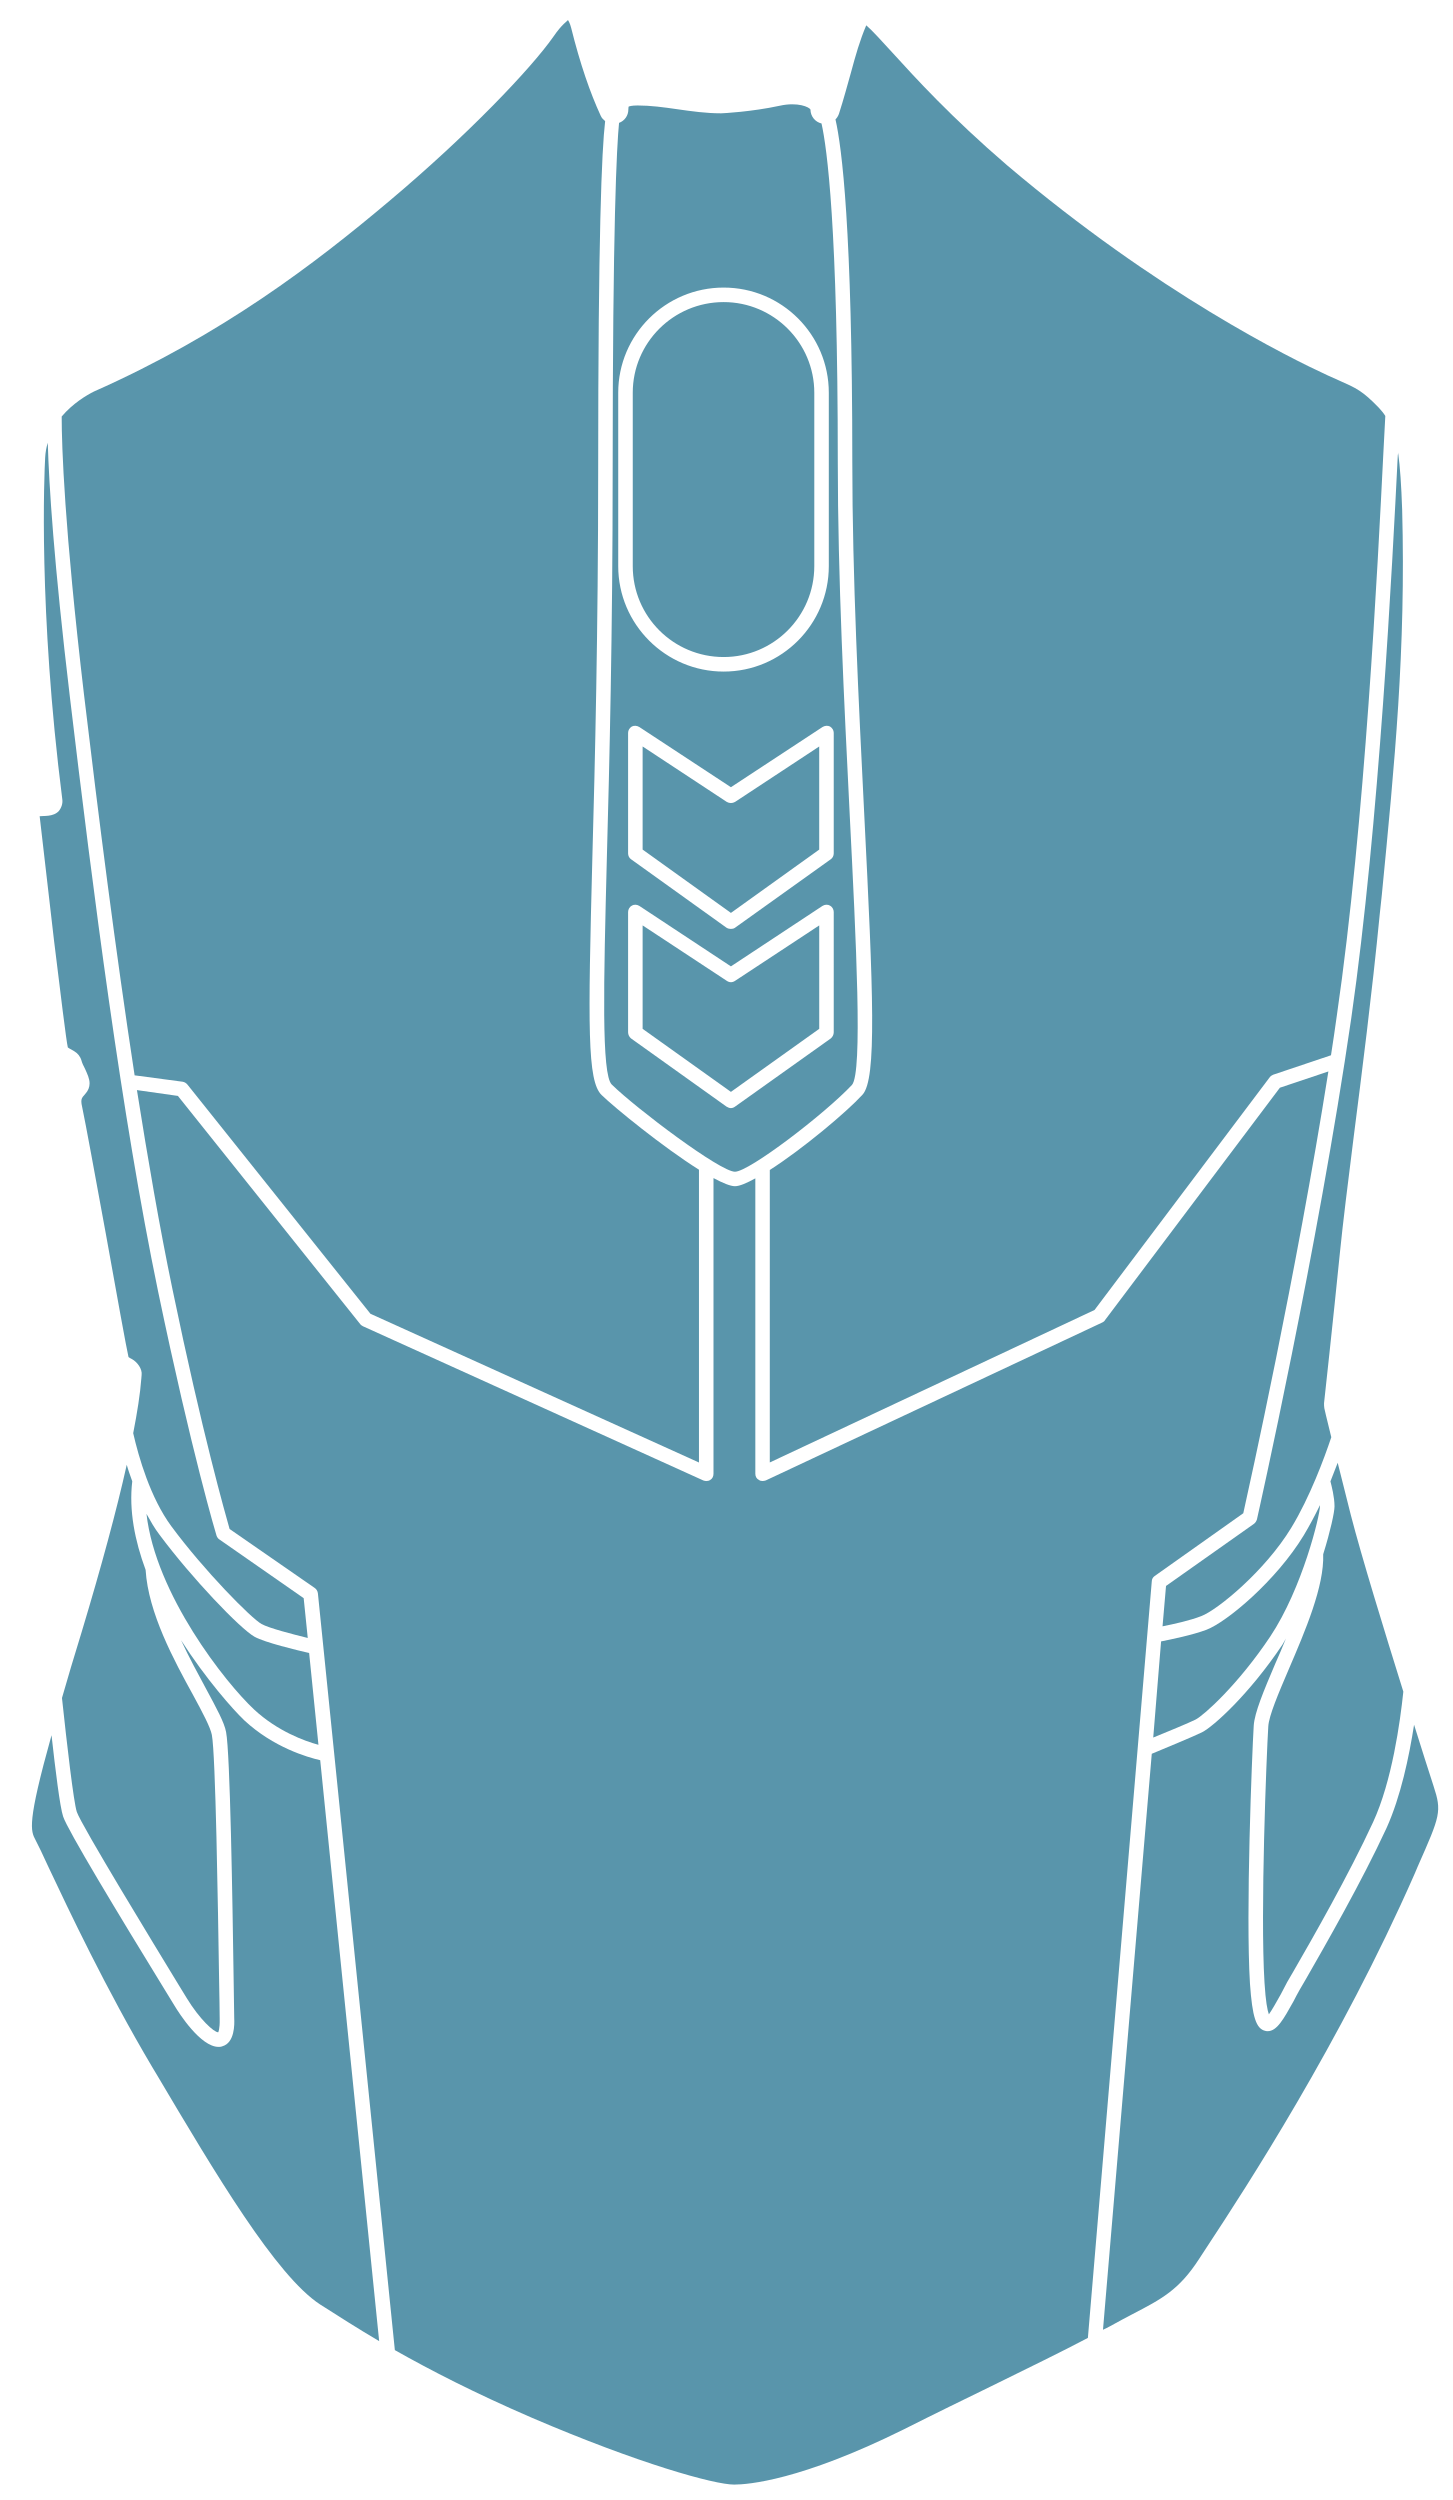
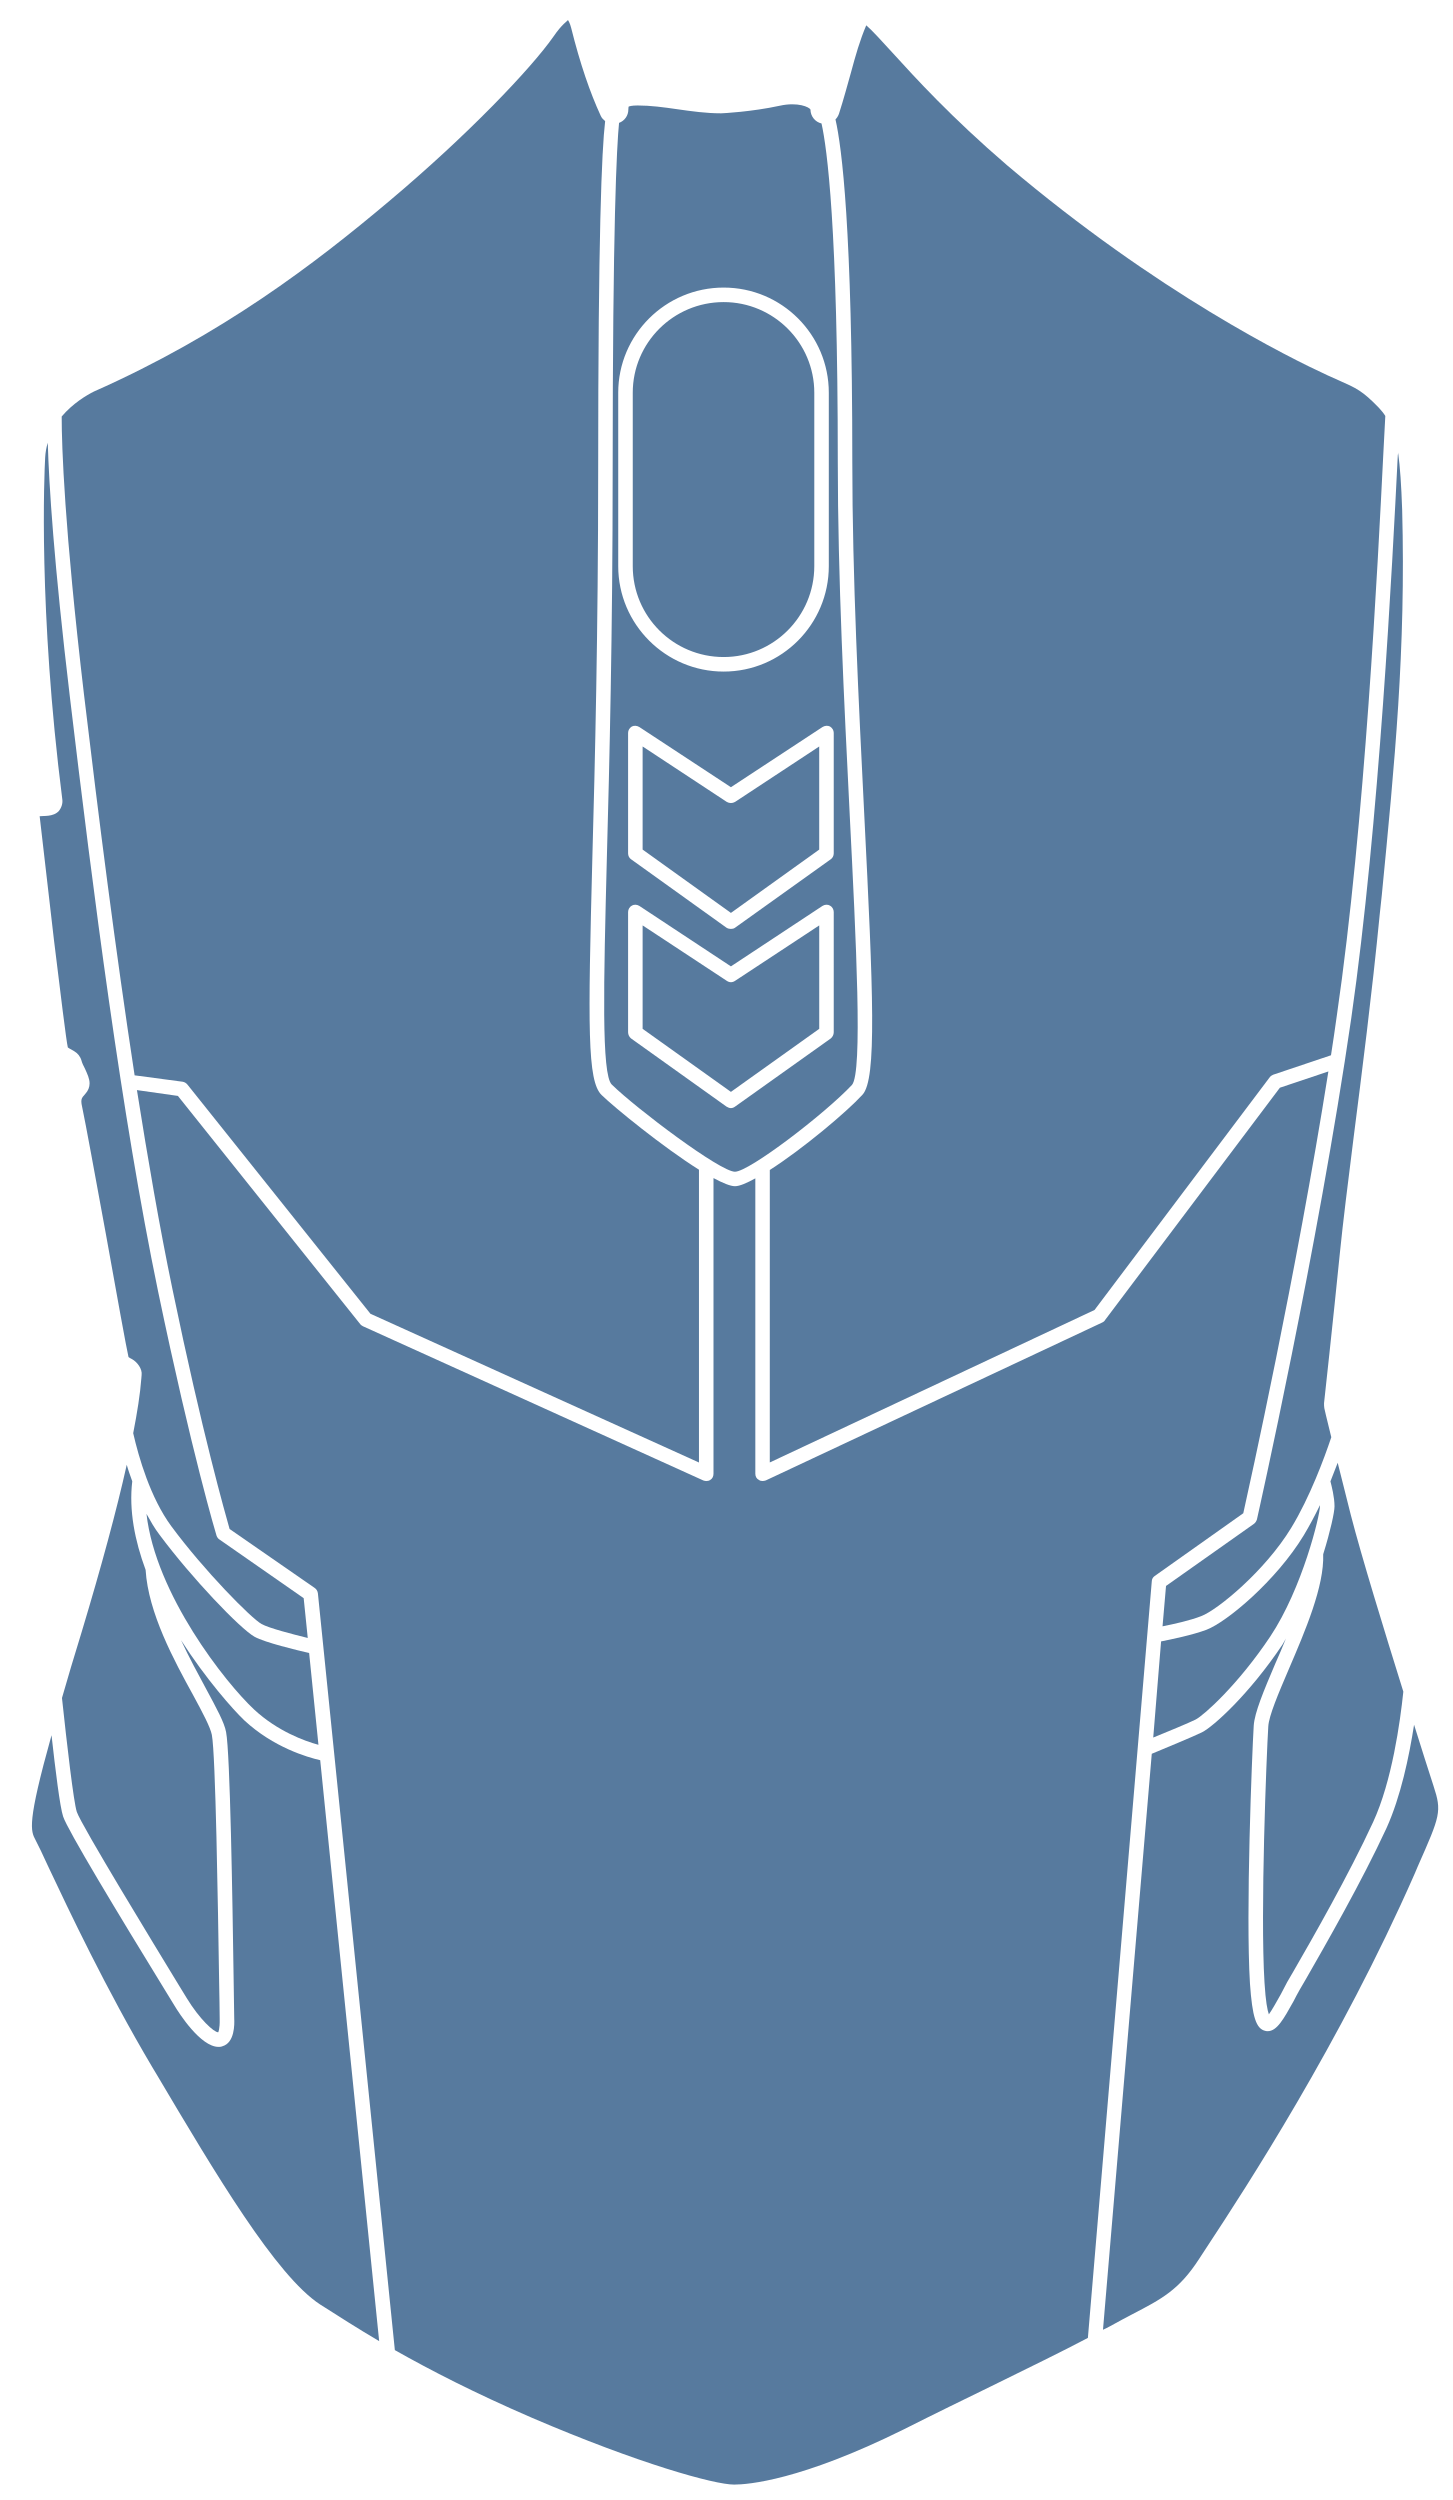
- <svg xmlns="http://www.w3.org/2000/svg" width="280pt" height="482pt" version="1.1" viewBox="0 0 280 482" id="svg380" fill="#5995AB">
+ <svg xmlns="http://www.w3.org/2000/svg" width="280pt" height="482pt" version="1.1" viewBox="0 0 280 482" id="svg380" fill="#577A9E">
  <defs id="defs350">
    <symbol id="u" overflow="visible">
      <path d="m 18.766,-1.125 c -0.969,0.5 -1.98,0.875 -3.031,1.125 -1.043,0.258 -2.137,0.391 -3.281,0.391 -3.398,0 -6.09,-0.945 -8.078,-2.844 -1.992,-1.906 -2.984,-4.484 -2.984,-7.734 0,-3.258 0.992,-5.836 2.984,-7.734 1.988,-1.906 4.68,-2.859 8.078,-2.859 1.145,0 2.238,0.133 3.281,0.391 1.051,0.25 2.062,0.625 3.031,1.125 v 4.219 c -0.98,-0.656 -1.945,-1.141 -2.891,-1.453 -0.949,-0.312 -1.949,-0.469 -3,-0.469 -1.875,0 -3.352,0.605 -4.422,1.812 -1.074,1.199 -1.609,2.856 -1.609,4.969 0,2.106 0.535,3.762 1.609,4.969 1.07,1.199 2.547,1.797 4.422,1.797 1.051,0 2.051,-0.148 3,-0.453 0.945,-0.312 1.91,-0.801 2.891,-1.469 z" id="path287" />
    </symbol>
    <symbol id="b" overflow="visible">
      <path d="m 13.734,-11.141 c -0.438,-0.195 -0.871,-0.344 -1.297,-0.438 -0.418,-0.102 -0.84,-0.156 -1.266,-0.156 -1.262,0 -2.231,0.406 -2.906,1.219 -0.68,0.805 -1.016,1.953 -1.016,3.453 v 7.062 H 2.359 v -15.312 h 4.891 v 2.516 c 0.625,-1 1.344,-1.727 2.156,-2.188 0.82,-0.469 1.801,-0.703 2.938,-0.703 0.164,0 0.344,0.012 0.531,0.031 0.195,0.012 0.477,0.039 0.844,0.078 z" id="path290" />
    </symbol>
    <symbol id="a" overflow="visible">
      <path d="m 17.641,-7.703 v 1.406 H 6.188 c 0.125,1.148 0.539,2.008 1.25,2.578 0.707,0.574 1.703,0.859 2.984,0.859 1.031,0 2.082,-0.148 3.156,-0.453 1.082,-0.312 2.191,-0.773 3.328,-1.391 v 3.766 c -1.156,0.438 -2.312,0.766 -3.469,0.984 -1.156,0.227 -2.312,0.344 -3.469,0.344 -2.773,0 -4.93,-0.703 -6.469,-2.109 -1.531,-1.406 -2.297,-3.379 -2.297,-5.922 0,-2.5 0.754,-4.461 2.266,-5.891 1.508,-1.438 3.582,-2.156 6.219,-2.156 2.406,0 4.332,0.73 5.781,2.188 1.445,1.449 2.172,3.383 2.172,5.797 z m -5.031,-1.625 c 0,-0.926 -0.273,-1.672 -0.812,-2.234 -0.543,-0.57 -1.25,-0.859 -2.125,-0.859 -0.949,0 -1.719,0.266 -2.312,0.797 -0.594,0.531 -0.965,1.297 -1.109,2.297 z" id="path293" />
    </symbol>
    <symbol id="k" overflow="visible">
      <path d="m 9.219,-6.891 c -1.023,0 -1.793,0.172 -2.312,0.516 -0.512,0.344 -0.766,0.855 -0.766,1.531 0,0.625 0.207,1.117 0.625,1.469 0.414,0.344 0.988,0.516 1.719,0.516 0.926,0 1.703,-0.328 2.328,-0.984 0.633,-0.664 0.953,-1.492 0.953,-2.484 v -0.562 z m 7.469,-1.844 V 0 h -4.922 v -2.266 c -0.656,0.93 -1.398,1.605 -2.219,2.031 -0.824,0.414 -1.824,0.625 -3,0.625 -1.586,0 -2.871,-0.457 -3.859,-1.375 -0.992,-0.926 -1.484,-2.129 -1.484,-3.609 0,-1.789 0.613,-3.102 1.844,-3.938 1.238,-0.844 3.18,-1.266 5.828,-1.266 h 2.891 v -0.391 c 0,-0.77 -0.309,-1.332 -0.922,-1.688 -0.617,-0.363 -1.57,-0.547 -2.859,-0.547 -1.055,0 -2.031,0.105 -2.938,0.312 -0.898,0.211 -1.73,0.523 -2.5,0.938 v -3.734 c 1.039,-0.25 2.086,-0.441 3.141,-0.578 1.062,-0.133 2.125,-0.203 3.188,-0.203 2.758,0 4.75,0.547 5.969,1.641 1.227,1.086 1.844,2.856 1.844,5.312 z" id="path296" />
    </symbol>
    <symbol id="d" overflow="visible">
      <path d="m 7.703,-19.656 v 4.344 H 12.75 v 3.5 H 7.703 v 6.5 c 0,0.711 0.141,1.188 0.422,1.438 0.281,0.25 0.836,0.375 1.672,0.375 h 2.516 v 3.5 h -4.188 c -1.938,0 -3.312,-0.398 -4.125,-1.203 -0.805,-0.812 -1.203,-2.18 -1.203,-4.109 v -6.5 h -2.422 v -3.5 h 2.422 v -4.344 z" id="path299" />
    </symbol>
    <symbol id="j" overflow="visible">
      <path d="m 12.766,-13.078 v -8.203 h 4.922 V -1e-4 H 12.766 v -2.219 c -0.668,0.906 -1.406,1.57 -2.219,1.984 -0.813,0.414 -1.758,0.625 -2.828,0.625 -1.887,0 -3.434,-0.75 -4.641,-2.25 -1.211,-1.5 -1.812,-3.426 -1.812,-5.781 0,-2.363 0.602,-4.297 1.812,-5.797 1.207,-1.5 2.754,-2.25 4.641,-2.25 1.062,0 2,0.215 2.812,0.641 0.82,0.43 1.566,1.086 2.234,1.969 z m -3.219,9.922 c 1.039,0 1.836,-0.379 2.391,-1.141 0.551,-0.77 0.828,-1.883 0.828,-3.344 0,-1.457 -0.277,-2.566 -0.828,-3.328 -0.555,-0.77 -1.352,-1.156 -2.391,-1.156 -1.043,0 -1.84,0.387 -2.391,1.156 -0.555,0.762 -0.828,1.871 -0.828,3.328 0,1.461 0.273,2.574 0.828,3.344 0.551,0.762 1.348,1.141 2.391,1.141 z" id="path302" />
    </symbol>
    <symbol id="i" overflow="visible">
      <path d="m 10.5,-3.156 c 1.051,0 1.852,-0.379 2.406,-1.141 0.551,-0.77 0.828,-1.883 0.828,-3.344 0,-1.457 -0.277,-2.566 -0.828,-3.328 -0.555,-0.77 -1.355,-1.156 -2.406,-1.156 -1.055,0 -1.859,0.387 -2.422,1.156 -0.555,0.773 -0.828,1.883 -0.828,3.328 0,1.449 0.273,2.559 0.828,3.328 0.562,0.773 1.367,1.156 2.422,1.156 z m -3.25,-9.922 c 0.676,-0.883 1.422,-1.539 2.234,-1.969 0.82,-0.426 1.766,-0.641 2.828,-0.641 1.895,0 3.445,0.75 4.656,2.25 1.207,1.5 1.812,3.434 1.812,5.797 0,2.356 -0.605,4.281 -1.812,5.781 -1.211,1.5 -2.762,2.25 -4.656,2.25 -1.062,0 -2.008,-0.211 -2.828,-0.625 C 8.672,-0.66 7.926,-1.32 7.25,-2.219 V -2e-5 H 2.359 v -21.281 H 7.25 Z" id="path305" />
    </symbol>
    <symbol id="h" overflow="visible">
      <path d="m 0.344,-15.312 h 4.891 l 4.125,10.391 3.5,-10.391 h 4.891 l -6.438,16.766 c -0.648,1.695 -1.402,2.883 -2.266,3.562 -0.867,0.688 -2,1.031 -3.406,1.031 H 2.797 V 2.829 h 1.531 c 0.832,0 1.438,-0.137 1.812,-0.406 C 6.523,2.161 6.82,1.692 7.031,1.016 L 7.172,0.595 Z" id="path308" />
    </symbol>
    <symbol id="g" overflow="visible">
      <path d="M 14.953,-3.719 H 6.734 L 5.422,0 H 0.141 L 7.703,-20.406 h 6.266 L 21.531,0 H 16.25 Z M 8.047,-7.5 h 5.578 l -2.781,-8.125 z" id="path311" />
    </symbol>
    <symbol id="t" overflow="visible">
      <path d="M 2.359,-21.281 H 7.25 V 0 H 2.359 Z" id="path314" />
    </symbol>
    <symbol id="c" overflow="visible">
      <path d="m 9.641,-12.188 c -1.086,0 -1.914,0.391 -2.484,1.172 -0.574,0.781 -0.859,1.906 -0.859,3.375 0,1.469 0.285,2.594 0.859,3.375 0.57,0.773 1.398,1.156 2.484,1.156 1.062,0 1.875,-0.383 2.438,-1.156 0.57,-0.781 0.859,-1.906 0.859,-3.375 0,-1.469 -0.289,-2.594 -0.859,-3.375 -0.562,-0.781 -1.375,-1.172 -2.438,-1.172 z m 0,-3.5 c 2.633,0 4.691,0.715 6.172,2.141 1.477,1.418 2.219,3.387 2.219,5.906 0,2.512 -0.742,4.481 -2.219,5.906 C 14.332,-0.317 12.273,0.39 9.641,0.39 6.992,0.39 4.926,-0.317 3.438,-1.735 1.945,-3.161 1.203,-5.13 1.203,-7.641 c 0,-2.519 0.742,-4.488 2.234,-5.906 1.488,-1.426 3.555,-2.141 6.203,-2.141 z" id="path317" />
    </symbol>
    <symbol id="f" overflow="visible">
      <path d="M 17.75,-9.328 V 0 h -4.922 v -7.141 c 0,-1.32 -0.031,-2.234 -0.094,-2.734 -0.062,-0.5 -0.168,-0.867 -0.312,-1.109 -0.188,-0.312 -0.449,-0.555 -0.781,-0.734 -0.324,-0.176 -0.695,-0.266 -1.109,-0.266 -1.023,0 -1.824,0.398 -2.406,1.188 -0.586,0.781 -0.875,1.871 -0.875,3.266 V -1e-4 H 2.359 v -15.312 H 7.25 v 2.234 c 0.738,-0.883 1.52,-1.539 2.344,-1.969 0.832,-0.426 1.75,-0.641 2.75,-0.641 1.77,0 3.113,0.547 4.031,1.641 0.914,1.086 1.375,2.656 1.375,4.719 z" id="path320" />
    </symbol>
    <symbol id="e" overflow="visible">
      <path d="m 12.422,-21.281 v 3.219 H 9.719 c -0.688,0 -1.172,0.125 -1.453,0.375 -0.273,0.25 -0.406,0.688 -0.406,1.312 v 1.062 h 4.188 v 3.5 H 7.86 V -2e-4 h -4.891 v -11.812 h -2.438 v -3.5 h 2.438 v -1.062 c 0,-1.664 0.461,-2.898 1.391,-3.703 0.926,-0.801 2.367,-1.203 4.328,-1.203 z" id="path323" />
    </symbol>
    <symbol id="s" overflow="visible">
      <path d="m 0.422,-15.312 h 4.891 l 3.828,10.578 3.797,-10.578 h 4.906 L 11.812,0 h -5.375 z" id="path326" />
    </symbol>
    <symbol id="r" overflow="visible">
      <path d="m 16.547,-12.766 c 0.613,-0.945 1.348,-1.672 2.203,-2.172 0.852,-0.5 1.789,-0.75 2.812,-0.75 1.758,0 3.098,0.547 4.016,1.641 0.926,1.086 1.391,2.656 1.391,4.719 V -4e-4 h -4.922 v -7.984 -0.359 c 0.008,-0.133 0.016,-0.32 0.016,-0.562 0,-1.082 -0.164,-1.863 -0.484,-2.344 -0.312,-0.488 -0.824,-0.734 -1.531,-0.734 -0.93,0 -1.648,0.387 -2.156,1.156 -0.512,0.762 -0.773,1.867 -0.781,3.312 v 7.516 h -4.922 v -7.984 c 0,-1.695 -0.148,-2.785 -0.438,-3.266 -0.293,-0.488 -0.812,-0.734 -1.562,-0.734 -0.938,0 -1.664,0.387 -2.172,1.156 -0.512,0.762 -0.766,1.859 -0.766,3.297 v 7.531 h -4.922 v -15.312 h 4.922 v 2.234 c 0.602,-0.863 1.289,-1.516 2.062,-1.953 0.781,-0.438 1.641,-0.656 2.578,-0.656 1.062,0 2,0.258 2.812,0.766 0.812,0.512 1.426,1.23 1.844,2.156 z" id="path329" />
    </symbol>
    <symbol id="q" overflow="visible">
      <path d="M 17.75,-9.328 V 0 h -4.922 v -7.109 c 0,-1.344 -0.031,-2.266 -0.094,-2.766 -0.062,-0.5 -0.168,-0.867 -0.312,-1.109 -0.188,-0.312 -0.449,-0.555 -0.781,-0.734 -0.324,-0.176 -0.695,-0.266 -1.109,-0.266 -1.023,0 -1.824,0.398 -2.406,1.188 -0.586,0.781 -0.875,1.871 -0.875,3.266 V -1e-4 H 2.359 v -21.281 H 7.25 v 8.203 c 0.738,-0.883 1.52,-1.539 2.344,-1.969 0.832,-0.426 1.75,-0.641 2.75,-0.641 1.77,0 3.113,0.547 4.031,1.641 0.914,1.086 1.375,2.656 1.375,4.719 z" id="path332" />
    </symbol>
    <symbol id="p" overflow="visible">
      <path d="m 2.578,-20.406 h 5.875 l 7.422,14 v -14 h 4.984 V 0 h -5.875 L 7.562,-14 V 0 H 2.578 Z" id="path335" />
    </symbol>
    <symbol id="o" overflow="visible">
      <path d="m 2.188,-5.969 v -9.344 h 4.922 v 1.531 c 0,0.836 -0.008,1.875 -0.016,3.125 -0.012,1.25 -0.016,2.086 -0.016,2.5 0,1.242 0.031,2.133 0.094,2.672 0.07,0.543 0.18,0.934 0.328,1.172 0.207,0.324 0.473,0.574 0.797,0.75 0.32,0.168 0.691,0.25 1.109,0.25 1.02,0 1.82,-0.391 2.406,-1.172 0.582,-0.781 0.875,-1.867 0.875,-3.266 v -7.562 h 4.891 V -6e-4 H 12.688 V -2.219 C 11.945,-1.321 11.164,-0.661 10.344,-0.235 9.519,0.179 8.609,0.39 7.609,0.39 5.848,0.39 4.504,-0.149 3.578,-1.235 2.648,-2.317 2.188,-3.895 2.188,-5.969 Z" id="path338" />
    </symbol>
    <symbol id="n" overflow="visible">
      <path d="m 2.578,-20.406 h 8.734 c 2.594,0 4.582,0.578 5.969,1.734 1.395,1.148 2.094,2.789 2.094,4.922 0,2.137 -0.699,3.781 -2.094,4.938 -1.387,1.156 -3.375,1.734 -5.969,1.734 H 7.828 V 3e-4 h -5.25 z m 5.25,3.812 v 5.703 H 10.75 c 1.02,0 1.805,-0.25 2.359,-0.75 0.562,-0.5 0.844,-1.203 0.844,-2.109 0,-0.914 -0.281,-1.617 -0.844,-2.109 -0.555,-0.488 -1.34,-0.734 -2.359,-0.734 z" id="path341" />
    </symbol>
    <symbol id="m" overflow="visible">
      <path d="M 2.359,-15.312 H 7.25 v 15.031 c 0,2.051 -0.496,3.617 -1.484,4.703 -0.98,1.082 -2.406,1.625 -4.281,1.625 H -0.938 V 2.828 h 0.859 c 0.926,0 1.562,-0.211 1.906,-0.625 0.352,-0.418 0.531,-1.246 0.531,-2.484 z m 0,-5.969 H 7.25 v 4 H 2.359 Z" id="path344" />
    </symbol>
    <symbol id="l" overflow="visible">
      <path d="m 14.719,-14.828 v 3.984 c -0.656,-0.457 -1.324,-0.797 -2,-1.016 -0.668,-0.219 -1.359,-0.328 -2.078,-0.328 -1.367,0 -2.434,0.402 -3.203,1.203 -0.762,0.793 -1.141,1.906 -1.141,3.344 0,1.43 0.379,2.543 1.141,3.344 0.77,0.793 1.836,1.188 3.203,1.188 0.758,0 1.484,-0.109 2.172,-0.328 0.688,-0.227 1.32,-0.566 1.906,-1.016 v 4 c -0.762,0.281 -1.539,0.488 -2.328,0.625 -0.781,0.145 -1.574,0.219 -2.375,0.219 -2.762,0 -4.922,-0.707 -6.484,-2.125 -1.555,-1.414 -2.328,-3.383 -2.328,-5.906 0,-2.531 0.773,-4.504 2.328,-5.922 1.562,-1.414 3.723,-2.125 6.484,-2.125 0.801,0 1.594,0.074 2.375,0.219 0.781,0.137 1.555,0.352 2.328,0.641 z" id="path347" />
    </symbol>
  </defs>
  <g id="g378" transform="translate(-211.0946,-38.73341)">
    <path d="m 225.9,388.06 c -0.617,-1.902 -1.902,-13.047 -2.856,-21.953 1.062,-3.695 2.297,-7.894 3.809,-12.77 3.809,-12.656 6.719,-23.406 8.68,-32.199 0.281,1.062 0.672,2.07 1.062,3.191 -0.672,5.602 0.504,11.48 2.574,17.078 0.504,8.289 5.488,17.473 9.184,24.191 1.793,3.305 3.305,6.16 3.586,7.617 0.727,3.754 1.176,33.098 1.398,47.207 0.055,3.305 0.113,5.938 0.113,7.504 0.055,2.07 -0.281,2.633 -0.281,2.633 -0.84,0 -3.586,-2.519 -6.047,-6.551 l -1.68,-2.742 c -4.59,-7.559 -18.645,-30.574 -19.543,-33.207 z" id="path352" />
    <path d="m 235.87,300.37 c -0.281,-1.062 -2.465,-13.105 -4.367,-23.742 -2.07,-11.312 -4.031,-21.953 -4.426,-23.742 -0.504,-2.238 -0.391,-2.297 0.504,-3.305 0.504,-0.559 0.785,-1.23 0.785,-1.961 0,-0.953 -0.449,-1.848 -0.895,-2.856 -0.281,-0.504 -0.559,-1.121 -0.672,-1.566 -0.223,-0.785 -0.727,-1.398 -1.398,-1.793 -0.953,-0.504 -1.23,-0.727 -1.23,-0.727 -0.281,-1.121 -1.457,-10.754 -2.688,-20.832 -1.176,-10.078 -2.406,-20.719 -2.742,-23.742 0.672,-0.113 2.633,0.168 3.695,-1.008 0.504,-0.617 0.785,-1.457 0.672,-2.238 -4.648,-36.512 -3.473,-63 -3.305,-65.91 0.055,-1.008 0.223,-1.961 0.504,-2.856 0.223,8.062 1.176,23.129 4.258,49 4.481,37.633 9.969,80.641 17.023,114.69 6.496,31.191 11.199,46.871 11.258,47.039 0.113,0.281 0.281,0.559 0.559,0.727 l 16.238,11.312 0.785,7.672 c -2.969,-0.727 -7.504,-1.902 -8.902,-2.688 -1.961,-1.062 -11.09,-10.305 -17.414,-18.871 -4.031,-5.488 -6.273,-13.273 -7.336,-17.922 0.785,-4.031 1.344,-7.559 1.566,-10.527 l 0.055,-0.672 c 0.168,-1.176 -0.84,-2.519 -1.848,-3.078 -0.23,-0.121 -0.566,-0.289 -0.68,-0.402 z" id="path354" />
    <path d="m 260.17,354.3 c 2.016,1.121 8.121,2.574 10.527,3.137 l 1.793,17.695 c -2.688,-0.727 -7.894,-2.633 -12.375,-6.777 -5.543,-5.152 -19.039,-22.289 -20.777,-37.742 0.785,1.398 1.566,2.801 2.519,4.031 6.16,8.289 15.512,18.086 18.312,19.656 z" id="path356" />
    <path d="m 272.83,378.1 11.367,112 c -4.199,-2.465 -7.84,-4.816 -11.367,-7.055 -8.512,-5.543 -20.215,-25.258 -31.527,-44.352 l -0.84,-1.398 c -8.961,-15.121 -16.129,-30.352 -19.992,-38.527 -1.176,-2.574 -2.07,-4.426 -2.519,-5.266 -0.953,-1.793 -1.68,-3.191 3.078,-20.215 0.727,6.551 1.625,13.887 2.238,15.68 0.84,2.574 10.473,18.535 19.824,33.77 l 1.68,2.742 c 0.84,1.398 4.984,7.894 8.457,7.894 0.223,0 0.449,0 0.727,-0.113 2.406,-0.672 2.352,-4.258 2.297,-5.375 l -0.113,-7.504 c -0.223,-15.289 -0.672,-43.68 -1.457,-47.711 -0.336,-1.848 -1.848,-4.594 -3.863,-8.344 -1.512,-2.801 -3.246,-5.992 -4.816,-9.352 4.816,7.504 10.023,13.383 12.207,15.457 5.606,5.203 12.156,7.106 14.621,7.668 z" id="path358" />
    <path d="m 227.3,172.74 c -3.809,-32.367 -4.312,-47.992 -4.312,-53.703 2.129,-2.519 4.762,-4.09 6.215,-4.816 24.754,-10.977 42.672,-24.695 56.953,-36.734 15.062,-12.656 27.328,-25.535 31.641,-31.695 1.68,-2.465 2.742,-3.023 2.801,-3.191 0.113,0.168 0.391,0.617 0.617,1.512 1.734,6.945 3.641,12.488 5.711,16.969 0.168,0.391 0.504,0.727 0.84,1.008 -0.672,5.769 -1.344,21.895 -1.344,67.594 0,30.855 -0.617,56.055 -1.121,74.426 -0.84,32.648 -1.008,43.062 1.793,45.754 2.465,2.406 11.816,10.023 18.762,14.391 v 56.449 l -63.336,-28.672 -35.281,-44.184 c -0.223,-0.281 -0.559,-0.504 -0.953,-0.559 l -9.238,-1.23 c -3.699,-24.203 -6.945,-49.793 -9.746,-73.316 z" id="path360" />
    <path d="m 352.8,193.35 16.238,-10.695 v 19.879 l -17.023,12.207 -17.023,-12.207 v -19.879 l 16.238,10.695 c 0.504,0.281 1.066,0.281 1.57,0 z" id="path362" />
    <path d="m 352.8,227.85 c -0.504,0.336 -1.062,0.336 -1.566,0 l -16.238,-10.695 v 19.938 l 17.023,12.152 17.023,-12.152 v -19.938 z m 0,0 c -0.504,0.336 -1.062,0.336 -1.566,0 l -16.238,-10.695 v 19.938 l 17.023,12.152 17.023,-12.152 v -19.938 z m 22.117,-32.09 c -1.062,-21.449 -2.297,-45.754 -2.297,-67.984 0,-45.305 -2.07,-60.48 -3.137,-65.238 -1.23,-0.281 -2.129,-1.398 -2.129,-2.688 -0.223,-0.449 -2.406,-1.512 -5.938,-0.727 -5.434,1.176 -10.977,1.457 -11.258,1.457 h -0.113 c -2.801,0 -5.602,-0.391 -8.344,-0.785 -2.688,-0.391 -5.207,-0.727 -7.672,-0.727 -1.176,0 -1.625,0.168 -1.734,0.223 0,0 -0.055,0.223 -0.055,0.559 0,1.176 -0.727,2.184 -1.793,2.574 -0.449,4.594 -1.23,19.488 -1.23,67.258 0,30.91 -0.617,56.113 -1.121,74.48 -0.617,24.246 -1.062,41.719 0.953,43.68 4.762,4.648 20.887,16.801 23.742,16.801 2.742,0 17.305,-11.145 22.566,-16.742 2.082,-2.41 0.793,-27.723 -0.441,-52.141 z m -44.629,-81.309 c 0,-11.199 9.129,-20.273 20.328,-20.273 11.199,0 20.273,9.07 20.273,20.273 v 33.434 c 0,11.199 -9.07,20.328 -20.273,20.328 -11.199,0 -20.328,-9.129 -20.328,-20.328 z m 41.551,123.31 c 0,0.449 -0.223,0.895 -0.559,1.176 l -18.48,13.16 c -0.223,0.168 -0.504,0.281 -0.785,0.281 -0.281,0 -0.559,-0.113 -0.84,-0.281 l -18.426,-13.16 c -0.336,-0.281 -0.559,-0.727 -0.559,-1.176 v -23.184 c 0,-0.504 0.281,-1.008 0.727,-1.23 0.449,-0.281 1.008,-0.223 1.457,0.055 l 17.641,11.648 17.641,-11.648 c 0.449,-0.281 1.008,-0.336 1.457,-0.055 0.449,0.223 0.727,0.727 0.727,1.23 z m 0,-34.492 c 0,0.449 -0.223,0.895 -0.559,1.121 l -18.48,13.215 c -0.223,0.168 -0.504,0.223 -0.785,0.223 -0.281,0 -0.559,-0.055 -0.84,-0.223 l -18.426,-13.215 c -0.336,-0.223 -0.559,-0.672 -0.559,-1.121 v -23.238 c 0,-0.504 0.281,-0.953 0.727,-1.23 0.449,-0.223 1.008,-0.168 1.457,0.113 l 17.641,11.594 17.641,-11.594 c 0.449,-0.281 1.008,-0.336 1.457,-0.113 0.449,0.281 0.727,0.727 0.727,1.23 z m -20.609,24.582 -16.238,-10.695 v 19.938 l 17.023,12.152 17.023,-12.152 V 217.156 L 352.8,227.851 c -0.504,0.336 -1.066,0.336 -1.57,0 z m -0.613,-62.441 c 9.633,0 17.473,-7.84 17.473,-17.527 v -33.434 c 0,-9.633 -7.84,-17.473 -17.473,-17.473 -9.688,0 -17.527,7.84 -17.527,17.473 v 33.434 c -0.004,9.688 7.84,17.527 17.527,17.527 z" id="path364" />
    <path d="m 465.58,328.93 v 0.223 c 0,1.734 -3.359,15.734 -9.574,25.09 -6.16,9.238 -12.77,15.176 -14.391,16.016 -1.23,0.617 -5.543,2.406 -8.176,3.473 l 1.512,-18.535 c 1.961,-0.391 6.047,-1.23 8.734,-2.238 3.977,-1.512 13.496,-9.52 18.762,-18.199 1.117,-1.855 2.184,-3.871 3.133,-5.828 z" id="path366" />
    <path d="m 433.16,343.6 -12.32,145.88 c -4.984,2.633 -11.199,5.656 -18.594,9.297 -5.039,2.465 -10.695,5.207 -16.91,8.344 -19.879,9.855 -30.07,10.641 -32.703,10.641 -3.809,0 -18.367,-4.031 -38.977,-12.879 -11.145,-4.816 -19.488,-9.129 -26.434,-13.047 l -14.84,-145.94 c -0.055,-0.391 -0.281,-0.785 -0.617,-1.008 l -16.406,-11.367 c -0.785,-2.801 -5.207,-18.199 -11.031,-46.312 -2.465,-11.871 -4.703,-24.863 -6.832,-38.305 l 7.894,1.121 35.168,44.016 c 0.113,0.168 0.336,0.281 0.504,0.391 l 65.633,29.734 c 0.168,0.055 0.391,0.113 0.559,0.113 0.281,0 0.559,-0.055 0.785,-0.223 0.391,-0.223 0.617,-0.672 0.617,-1.176 v -57.012 c 1.793,0.953 3.246,1.566 4.144,1.566 0.895,0 2.297,-0.617 3.922,-1.512 v 56.953 c 0,0.504 0.223,0.953 0.672,1.176 0.223,0.168 0.449,0.223 0.727,0.223 0.223,0 0.391,-0.055 0.617,-0.113 l 64.902,-30.465 c 0.223,-0.113 0.391,-0.223 0.504,-0.449 l 33.711,-44.801 9.352,-3.137 c -6.215,39.312 -15.289,80.137 -16.406,85.176 l -17.078,12.098 c -0.34,0.23 -0.562,0.621 -0.562,1.016 z" id="path368" />
    <path d="m 375.42,127.78 c 0,-44.969 -2.016,-60.648 -3.246,-66.023 0.277,-0.281 0.5,-0.617 0.668,-1.066 0.953,-2.969 1.625,-5.543 2.297,-7.894 0.953,-3.527 1.734,-6.273 2.969,-9.184 1.176,1.008 3.078,3.137 4.984,5.207 4.535,4.984 11.367,12.488 22.176,21.785 29.062,24.641 54.602,37.184 61.77,40.488 l 2.129,0.953 c 3.414,1.512 4.594,2.016 7.785,5.32 0.449,0.504 0.895,1.008 1.23,1.566 -0.113,1.902 -0.223,4.426 -0.391,7.449 -1.062,21.168 -3.527,70.84 -8.961,108.19 -0.336,2.519 -0.727,5.039 -1.121,7.617 l -11.148,3.75 c -0.281,0.113 -0.504,0.281 -0.672,0.504 l -33.77,44.855 -62.609,29.398 0.004,-56.391 c 6.383,-4.09 14.785,-11.145 17.863,-14.504 2.801,-2.969 2.07,-19.711 0.336,-54.207 -1.062,-21.395 -2.293,-45.641 -2.293,-67.816 z" id="path370" />
    <path d="m 471.52,330.78 c 2.129,8.23 6.383,22.062 10.137,34.105 -0.617,5.879 -2.184,17.246 -5.824,25.145 -4.703,10.191 -11.648,22.344 -15.398,28.84 l -1.176,2.016 c -0.391,0.785 -0.84,1.566 -1.23,2.352 -0.727,1.289 -1.68,3.023 -2.297,3.863 -0.281,-0.785 -0.617,-2.465 -0.84,-6.106 -0.84,-13.609 0.391,-43.902 0.727,-49.391 0.113,-2.07 1.961,-6.383 3.922,-10.977 3.246,-7.559 6.887,-16.07 6.664,-22.23 1.398,-4.481 2.184,-8.121 2.184,-9.238 0,-1.793 -0.559,-3.922 -0.785,-4.816 0.504,-1.289 0.953,-2.465 1.398,-3.586 0.672,2.742 1.512,6.047 2.519,10.023 z" id="path372" />
    <path d="m 471.63,234.96 c 5.375,-37.465 7.894,-87.191 8.961,-108.47 0.055,-0.168 0.055,-0.336 0.055,-0.504 0.391,2.801 0.617,6.273 0.785,11.031 0.727,26.992 -1.457,48.887 -3.922,74.258 l -0.391,3.641 c -1.512,15.512 -3.473,30.801 -5.039,43.062 -1.121,8.902 -2.07,16.52 -2.633,22.121 -1.344,13.383 -3.078,29.176 -3.078,29.176 0,0.336 0,0.617 0.055,0.953 0,0 0.391,1.793 1.344,5.602 -1.344,4.031 -4.144,11.594 -7.727,17.473 -5.039,8.289 -14.223,15.848 -17.359,17.023 -2.129,0.84 -5.434,1.566 -7.449,1.961 l 0.672,-7.785 16.969,-11.984 c 0.281,-0.223 0.449,-0.504 0.559,-0.84 0.109,-0.508 11.703,-51.918 18.199,-96.715 z" id="path374" />
    <path d="m 487.48,383.08 c 1.625,4.93 1.289,5.711 -3.023,15.457 l -0.617,1.457 c -14.336,32.648 -32.762,60.871 -39.762,71.512 l -1.793,2.742 c -3.863,5.992 -7.223,7.727 -12.824,10.641 -1.344,0.727 -2.801,1.457 -4.367,2.352 -0.391,0.223 -0.895,0.449 -1.344,0.672 l 9.406,-111.05 c 2.129,-0.895 8.121,-3.359 9.688,-4.144 2.129,-1.062 9.07,-7.281 15.512,-16.91 0.223,-0.391 0.449,-0.785 0.672,-1.176 -0.672,1.68 -1.398,3.359 -2.07,4.871 -2.238,5.266 -3.977,9.406 -4.144,11.93 -0.336,5.543 -1.566,36.008 -0.727,49.727 0.449,6.441 1.176,8.734 2.969,9.129 0.168,0.055 0.336,0.055 0.449,0.055 1.793,0 3.078,-2.352 4.984,-5.769 0.391,-0.785 0.785,-1.512 1.23,-2.297 l 1.176,-2.016 c 3.754,-6.551 10.754,-18.762 15.512,-29.062 2.742,-6.047 4.367,-13.777 5.32,-19.938 1.457,4.707 2.801,8.852 3.754,11.816 z" id="path376" />
  </g>
</svg>
